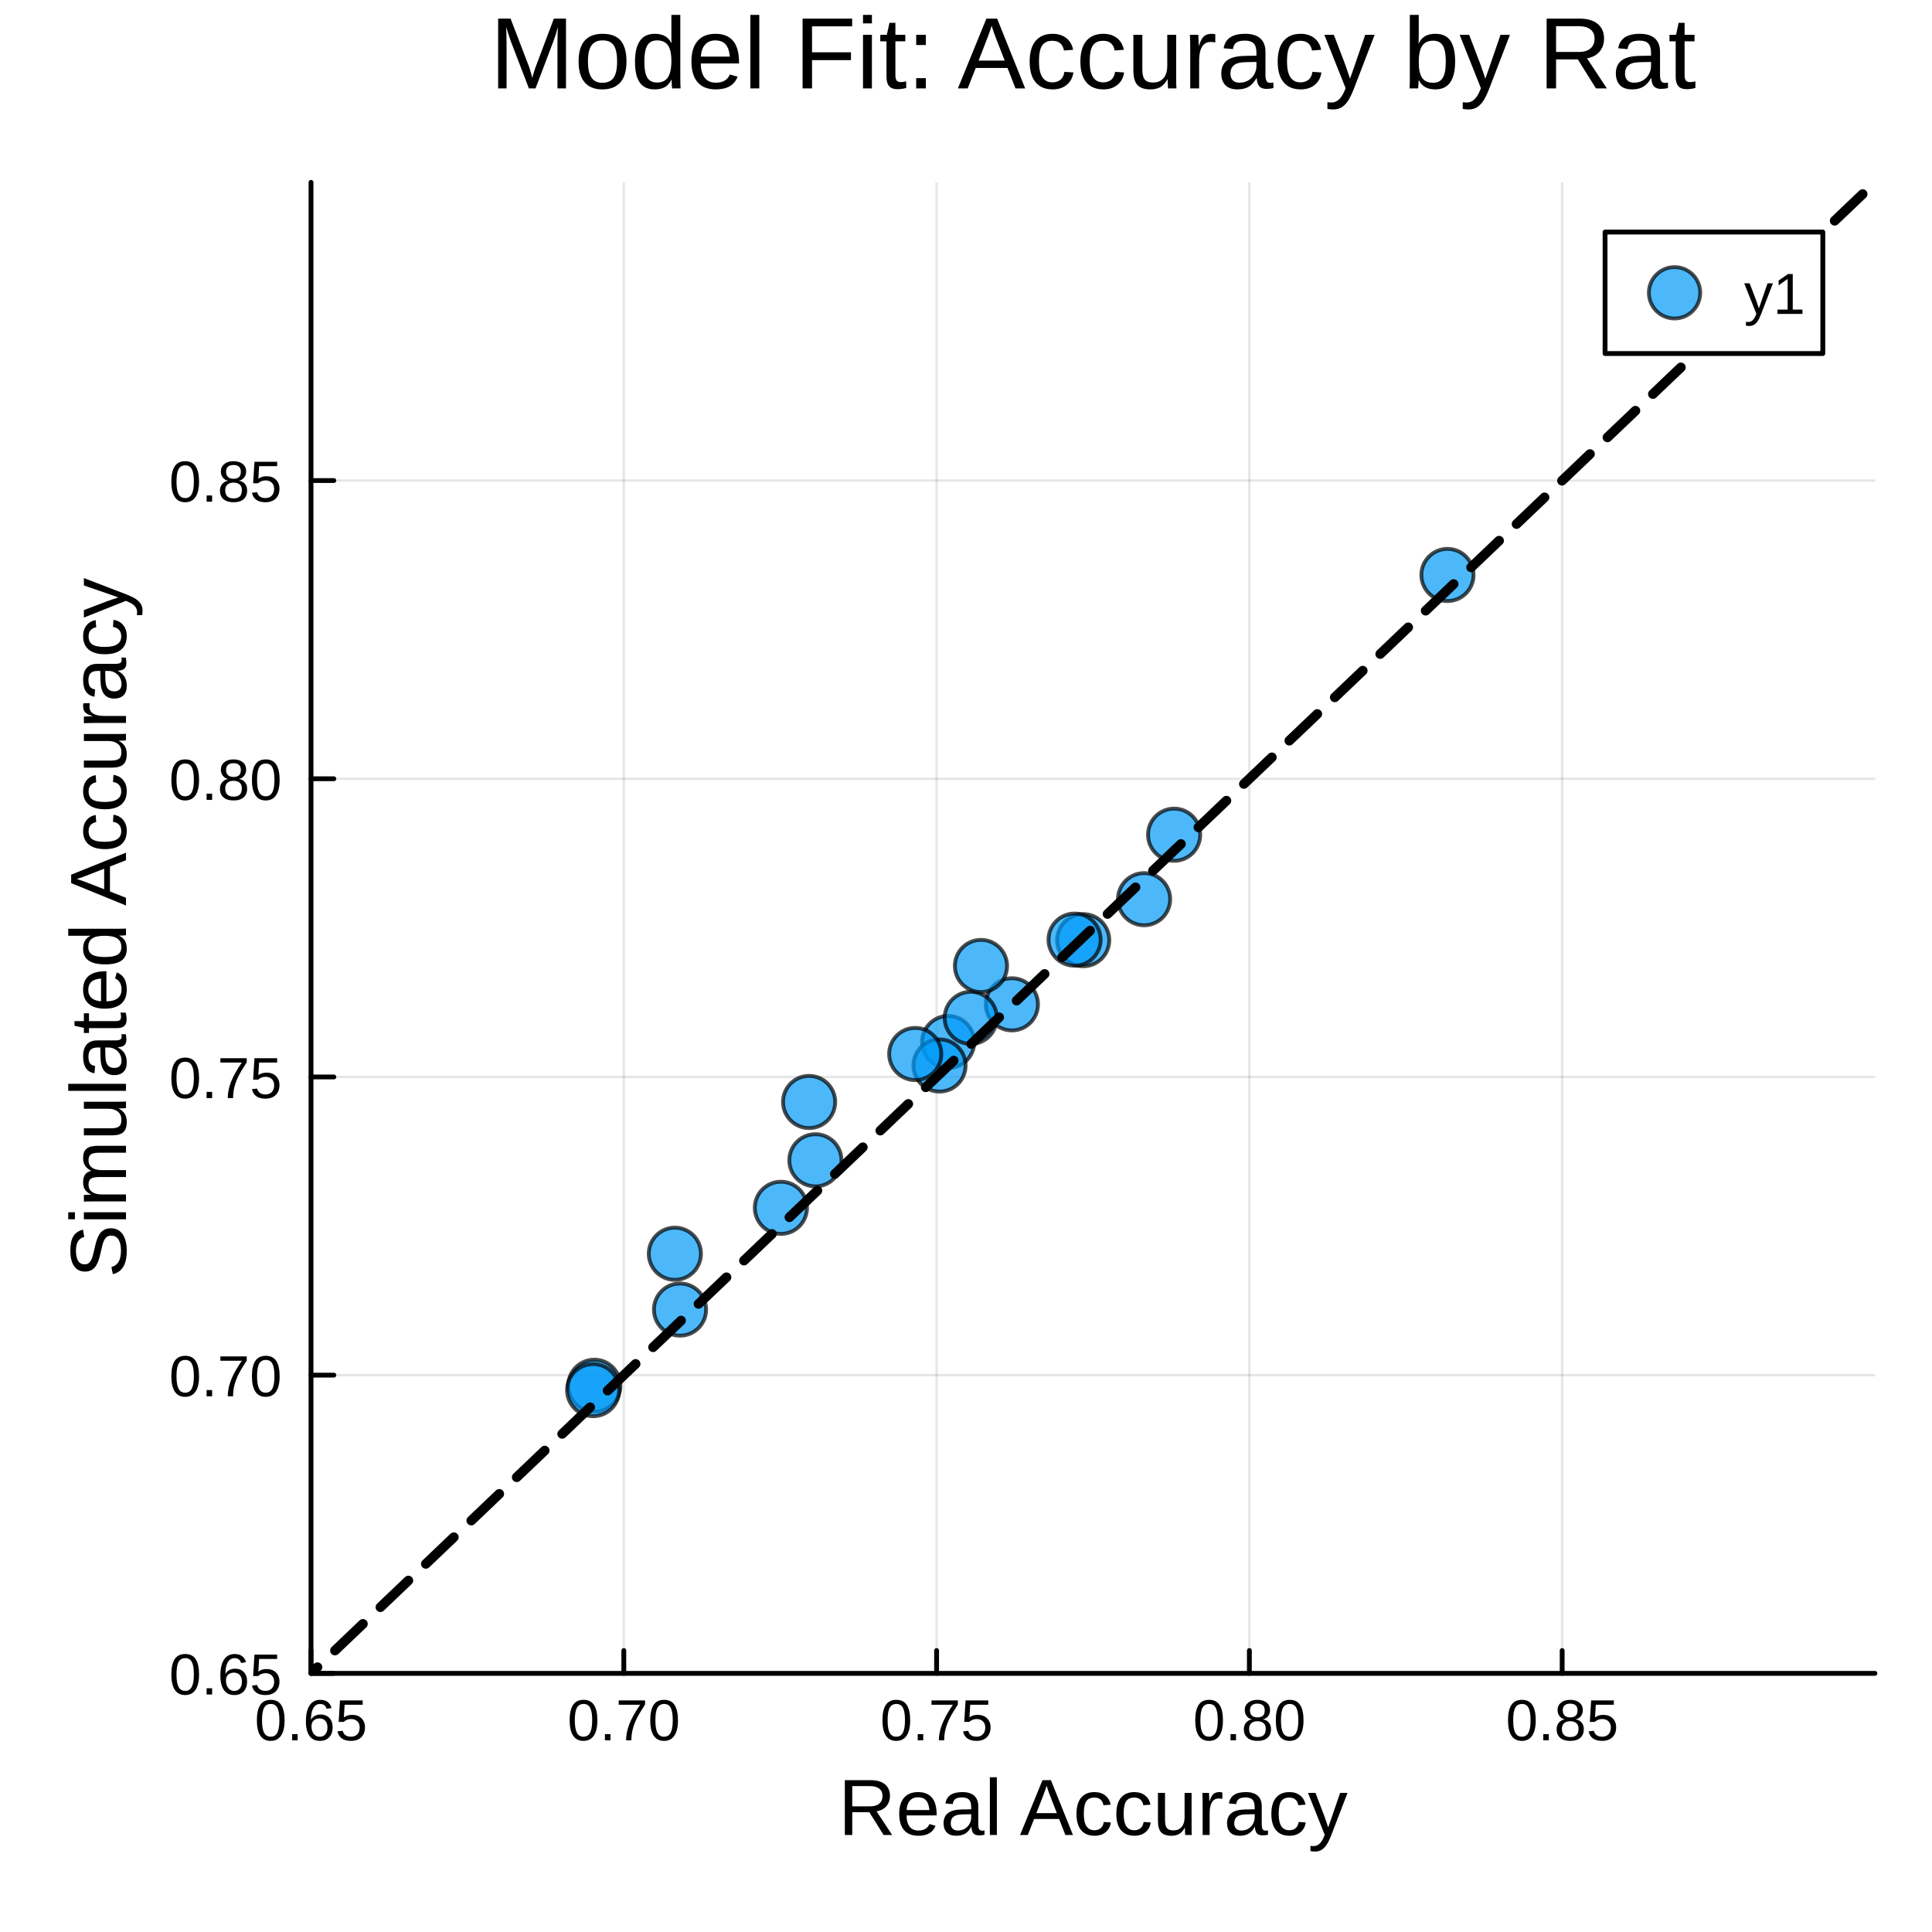
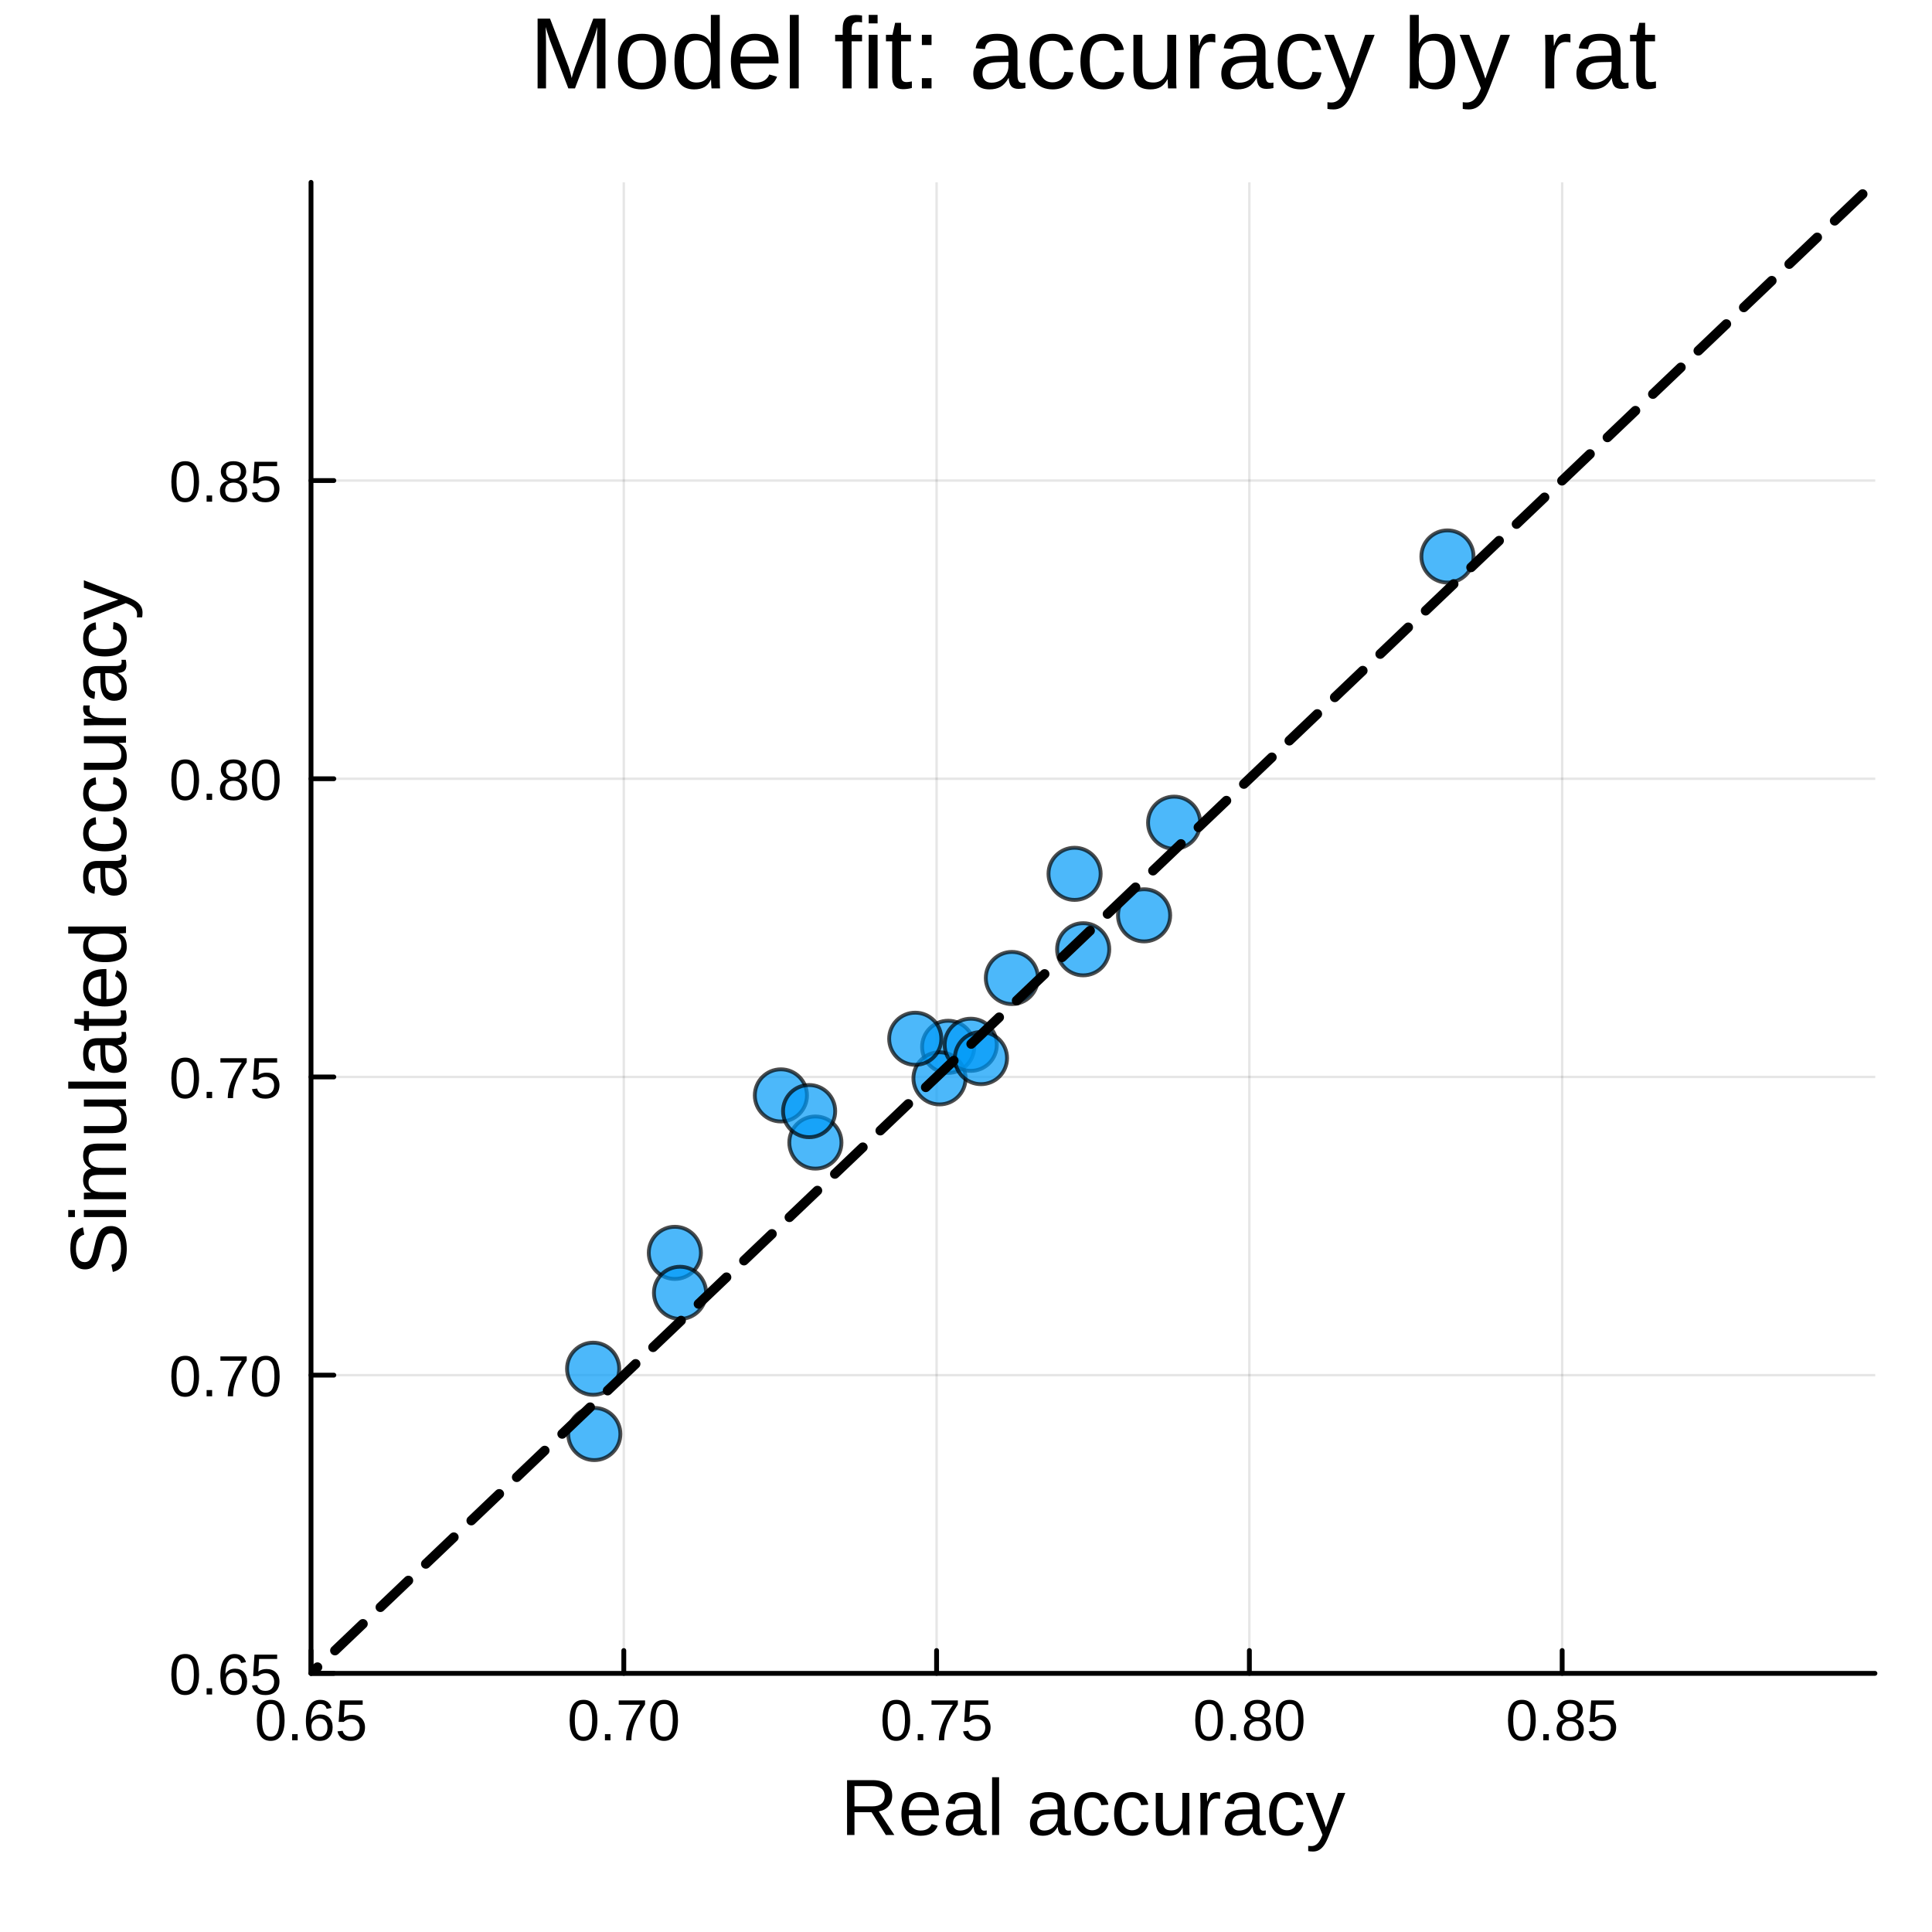
<svg xmlns="http://www.w3.org/2000/svg" width="400" height="400" viewBox="0 0 1600 1600">
  <defs>
-     <clipPath id="clip000">
+     <clipPath id="clip760">
      <rect x="0" y="0" width="1600" height="1600" />
    </clipPath>
  </defs>
-   <path clip-path="url(#clip000)" d="M0 1600 L1600 1600 L1600 0 L0 0  Z" fill="#ffffff" fill-rule="evenodd" fill-opacity="1" />
+   <path clip-path="url(#clip760)" d="M0 1600 L1600 1600 L1600 0 L0 0  Z" fill="#ffffff" fill-rule="evenodd" fill-opacity="1" />
  <defs>
-     <clipPath id="clip001">
-       <rect x="320" y="160" width="1121" height="1121" />
+     <clipPath id="clip761">
+       <rect x="884" y="1383" width="301" height="135" />
    </clipPath>
  </defs>
-   <path clip-path="url(#clip000)" d="M257.57 1385.8 L1552.76 1385.8 L1552.76 151.017 L257.57 151.017  Z" fill="#ffffff" fill-rule="evenodd" fill-opacity="1" />
+   <path clip-path="url(#clip760)" d="M257.57 1385.8 L1552.76 1385.8 L1552.76 151.017 L257.57 151.017  Z" fill="#ffffff" fill-rule="evenodd" fill-opacity="1" />
  <defs>
-     <clipPath id="clip002">
+     <clipPath id="clip762">
      <rect x="257" y="151" width="1296" height="1236" />
    </clipPath>
  </defs>
-   <polyline clip-path="url(#clip002)" style="stroke:#000000; stroke-linecap:round; stroke-linejoin:round; stroke-width:2; stroke-opacity:0.1; fill:none" points="257.57,1385.8 257.57,151.017 " />
-   <polyline clip-path="url(#clip002)" style="stroke:#000000; stroke-linecap:round; stroke-linejoin:round; stroke-width:2; stroke-opacity:0.1; fill:none" points="516.608,1385.8 516.608,151.017 " />
-   <polyline clip-path="url(#clip002)" style="stroke:#000000; stroke-linecap:round; stroke-linejoin:round; stroke-width:2; stroke-opacity:0.1; fill:none" points="775.645,1385.8 775.645,151.017 " />
-   <polyline clip-path="url(#clip002)" style="stroke:#000000; stroke-linecap:round; stroke-linejoin:round; stroke-width:2; stroke-opacity:0.1; fill:none" points="1034.68,1385.8 1034.68,151.017 " />
-   <polyline clip-path="url(#clip002)" style="stroke:#000000; stroke-linecap:round; stroke-linejoin:round; stroke-width:2; stroke-opacity:0.1; fill:none" points="1293.72,1385.8 1293.72,151.017 " />
-   <polyline clip-path="url(#clip002)" style="stroke:#000000; stroke-linecap:round; stroke-linejoin:round; stroke-width:2; stroke-opacity:0.1; fill:none" points="257.57,1385.8 1552.76,1385.8 " />
-   <polyline clip-path="url(#clip002)" style="stroke:#000000; stroke-linecap:round; stroke-linejoin:round; stroke-width:2; stroke-opacity:0.1; fill:none" points="257.57,1138.84 1552.76,1138.84 " />
-   <polyline clip-path="url(#clip002)" style="stroke:#000000; stroke-linecap:round; stroke-linejoin:round; stroke-width:2; stroke-opacity:0.1; fill:none" points="257.57,891.885 1552.76,891.885 " />
-   <polyline clip-path="url(#clip002)" style="stroke:#000000; stroke-linecap:round; stroke-linejoin:round; stroke-width:2; stroke-opacity:0.1; fill:none" points="257.57,644.929 1552.76,644.929 " />
-   <polyline clip-path="url(#clip002)" style="stroke:#000000; stroke-linecap:round; stroke-linejoin:round; stroke-width:2; stroke-opacity:0.1; fill:none" points="257.57,397.973 1552.76,397.973 " />
-   <polyline clip-path="url(#clip000)" style="stroke:#000000; stroke-linecap:round; stroke-linejoin:round; stroke-width:4; stroke-opacity:1; fill:none" points="257.57,1385.8 1552.76,1385.8 " />
-   <polyline clip-path="url(#clip000)" style="stroke:#000000; stroke-linecap:round; stroke-linejoin:round; stroke-width:4; stroke-opacity:1; fill:none" points="257.57,1385.8 257.57,1366.9 " />
-   <polyline clip-path="url(#clip000)" style="stroke:#000000; stroke-linecap:round; stroke-linejoin:round; stroke-width:4; stroke-opacity:1; fill:none" points="516.608,1385.8 516.608,1366.9 " />
-   <polyline clip-path="url(#clip000)" style="stroke:#000000; stroke-linecap:round; stroke-linejoin:round; stroke-width:4; stroke-opacity:1; fill:none" points="775.645,1385.8 775.645,1366.9 " />
-   <polyline clip-path="url(#clip000)" style="stroke:#000000; stroke-linecap:round; stroke-linejoin:round; stroke-width:4; stroke-opacity:1; fill:none" points="1034.68,1385.8 1034.68,1366.9 " />
-   <polyline clip-path="url(#clip000)" style="stroke:#000000; stroke-linecap:round; stroke-linejoin:round; stroke-width:4; stroke-opacity:1; fill:none" points="1293.72,1385.8 1293.72,1366.9 " />
-   <g clip-path="url(#clip000)">
+   <polyline clip-path="url(#clip762)" style="stroke:#000000; stroke-linecap:round; stroke-linejoin:round; stroke-width:2; stroke-opacity:0.1; fill:none" points="257.57,1385.8 257.57,151.017 " />
+   <polyline clip-path="url(#clip762)" style="stroke:#000000; stroke-linecap:round; stroke-linejoin:round; stroke-width:2; stroke-opacity:0.1; fill:none" points="516.608,1385.8 516.608,151.017 " />
+   <polyline clip-path="url(#clip762)" style="stroke:#000000; stroke-linecap:round; stroke-linejoin:round; stroke-width:2; stroke-opacity:0.1; fill:none" points="775.645,1385.8 775.645,151.017 " />
+   <polyline clip-path="url(#clip762)" style="stroke:#000000; stroke-linecap:round; stroke-linejoin:round; stroke-width:2; stroke-opacity:0.1; fill:none" points="1034.68,1385.8 1034.68,151.017 " />
+   <polyline clip-path="url(#clip762)" style="stroke:#000000; stroke-linecap:round; stroke-linejoin:round; stroke-width:2; stroke-opacity:0.1; fill:none" points="1293.72,1385.8 1293.72,151.017 " />
+   <polyline clip-path="url(#clip762)" style="stroke:#000000; stroke-linecap:round; stroke-linejoin:round; stroke-width:2; stroke-opacity:0.1; fill:none" points="257.57,1385.8 1552.76,1385.8 " />
+   <polyline clip-path="url(#clip762)" style="stroke:#000000; stroke-linecap:round; stroke-linejoin:round; stroke-width:2; stroke-opacity:0.1; fill:none" points="257.57,1138.84 1552.76,1138.84 " />
+   <polyline clip-path="url(#clip762)" style="stroke:#000000; stroke-linecap:round; stroke-linejoin:round; stroke-width:2; stroke-opacity:0.1; fill:none" points="257.57,891.885 1552.76,891.885 " />
+   <polyline clip-path="url(#clip762)" style="stroke:#000000; stroke-linecap:round; stroke-linejoin:round; stroke-width:2; stroke-opacity:0.1; fill:none" points="257.57,644.929 1552.76,644.929 " />
+   <polyline clip-path="url(#clip762)" style="stroke:#000000; stroke-linecap:round; stroke-linejoin:round; stroke-width:2; stroke-opacity:0.1; fill:none" points="257.57,397.973 1552.76,397.973 " />
+   <polyline clip-path="url(#clip760)" style="stroke:#000000; stroke-linecap:round; stroke-linejoin:round; stroke-width:4; stroke-opacity:1; fill:none" points="257.57,1385.8 1552.76,1385.8 " />
+   <polyline clip-path="url(#clip760)" style="stroke:#000000; stroke-linecap:round; stroke-linejoin:round; stroke-width:4; stroke-opacity:1; fill:none" points="257.57,1385.8 257.57,1366.9 " />
+   <polyline clip-path="url(#clip760)" style="stroke:#000000; stroke-linecap:round; stroke-linejoin:round; stroke-width:4; stroke-opacity:1; fill:none" points="516.608,1385.8 516.608,1366.9 " />
+   <polyline clip-path="url(#clip760)" style="stroke:#000000; stroke-linecap:round; stroke-linejoin:round; stroke-width:4; stroke-opacity:1; fill:none" points="775.645,1385.8 775.645,1366.9 " />
+   <polyline clip-path="url(#clip760)" style="stroke:#000000; stroke-linecap:round; stroke-linejoin:round; stroke-width:4; stroke-opacity:1; fill:none" points="1034.68,1385.8 1034.68,1366.9 " />
+   <polyline clip-path="url(#clip760)" style="stroke:#000000; stroke-linecap:round; stroke-linejoin:round; stroke-width:4; stroke-opacity:1; fill:none" points="1293.72,1385.8 1293.72,1366.9 " />
+   <g clip-path="url(#clip760)">
    <text style="fill:#000000; fill-opacity:1; font-family:Arial,Helvetica Neue,Helvetica,sans-serif; font-size:48px; text-anchor:middle;" transform="rotate(0, 257.57, 1441.25)" x="257.57" y="1441.25">0.65</text>
  </g>
-   <g clip-path="url(#clip000)">
+   <g clip-path="url(#clip760)">
    <text style="fill:#000000; fill-opacity:1; font-family:Arial,Helvetica Neue,Helvetica,sans-serif; font-size:48px; text-anchor:middle;" transform="rotate(0, 516.608, 1441.25)" x="516.608" y="1441.25">0.70</text>
  </g>
-   <g clip-path="url(#clip000)">
+   <g clip-path="url(#clip760)">
    <text style="fill:#000000; fill-opacity:1; font-family:Arial,Helvetica Neue,Helvetica,sans-serif; font-size:48px; text-anchor:middle;" transform="rotate(0, 775.645, 1441.25)" x="775.645" y="1441.25">0.75</text>
  </g>
-   <g clip-path="url(#clip000)">
+   <g clip-path="url(#clip760)">
    <text style="fill:#000000; fill-opacity:1; font-family:Arial,Helvetica Neue,Helvetica,sans-serif; font-size:48px; text-anchor:middle;" transform="rotate(0, 1034.68, 1441.25)" x="1034.68" y="1441.25">0.80</text>
  </g>
-   <g clip-path="url(#clip000)">
+   <g clip-path="url(#clip760)">
    <text style="fill:#000000; fill-opacity:1; font-family:Arial,Helvetica Neue,Helvetica,sans-serif; font-size:48px; text-anchor:middle;" transform="rotate(0, 1293.72, 1441.25)" x="1293.72" y="1441.25">0.85</text>
  </g>
-   <g clip-path="url(#clip000)">
-     <text style="fill:#000000; fill-opacity:1; font-family:Arial,Helvetica Neue,Helvetica,sans-serif; font-size:66px; text-anchor:middle;" transform="rotate(0, 905.163, 1519.66)" x="905.163" y="1519.66">Real Accuracy</text>
+   <g clip-path="url(#clip760)">
+     <text style="fill:#000000; fill-opacity:1; font-family:Arial,Helvetica Neue,Helvetica,sans-serif; font-size:66px; text-anchor:middle;" transform="rotate(0, 905.163, 1519.66)" x="905.163" y="1519.66">Real accuracy</text>
  </g>
-   <polyline clip-path="url(#clip000)" style="stroke:#000000; stroke-linecap:round; stroke-linejoin:round; stroke-width:4; stroke-opacity:1; fill:none" points="257.57,1385.8 257.57,151.017 " />
-   <polyline clip-path="url(#clip000)" style="stroke:#000000; stroke-linecap:round; stroke-linejoin:round; stroke-width:4; stroke-opacity:1; fill:none" points="257.57,1385.8 276.468,1385.8 " />
-   <polyline clip-path="url(#clip000)" style="stroke:#000000; stroke-linecap:round; stroke-linejoin:round; stroke-width:4; stroke-opacity:1; fill:none" points="257.57,1138.84 276.468,1138.84 " />
-   <polyline clip-path="url(#clip000)" style="stroke:#000000; stroke-linecap:round; stroke-linejoin:round; stroke-width:4; stroke-opacity:1; fill:none" points="257.57,891.885 276.468,891.885 " />
-   <polyline clip-path="url(#clip000)" style="stroke:#000000; stroke-linecap:round; stroke-linejoin:round; stroke-width:4; stroke-opacity:1; fill:none" points="257.57,644.929 276.468,644.929 " />
-   <polyline clip-path="url(#clip000)" style="stroke:#000000; stroke-linecap:round; stroke-linejoin:round; stroke-width:4; stroke-opacity:1; fill:none" points="257.57,397.973 276.468,397.973 " />
-   <g clip-path="url(#clip000)">
+   <polyline clip-path="url(#clip760)" style="stroke:#000000; stroke-linecap:round; stroke-linejoin:round; stroke-width:4; stroke-opacity:1; fill:none" points="257.57,1385.8 257.57,151.017 " />
+   <polyline clip-path="url(#clip760)" style="stroke:#000000; stroke-linecap:round; stroke-linejoin:round; stroke-width:4; stroke-opacity:1; fill:none" points="257.57,1385.8 276.468,1385.8 " />
+   <polyline clip-path="url(#clip760)" style="stroke:#000000; stroke-linecap:round; stroke-linejoin:round; stroke-width:4; stroke-opacity:1; fill:none" points="257.57,1138.84 276.468,1138.84 " />
+   <polyline clip-path="url(#clip760)" style="stroke:#000000; stroke-linecap:round; stroke-linejoin:round; stroke-width:4; stroke-opacity:1; fill:none" points="257.57,891.885 276.468,891.885 " />
+   <polyline clip-path="url(#clip760)" style="stroke:#000000; stroke-linecap:round; stroke-linejoin:round; stroke-width:4; stroke-opacity:1; fill:none" points="257.57,644.929 276.468,644.929 " />
+   <polyline clip-path="url(#clip760)" style="stroke:#000000; stroke-linecap:round; stroke-linejoin:round; stroke-width:4; stroke-opacity:1; fill:none" points="257.57,397.973 276.468,397.973 " />
+   <g clip-path="url(#clip760)">
    <text style="fill:#000000; fill-opacity:1; font-family:Arial,Helvetica Neue,Helvetica,sans-serif; font-size:48px; text-anchor:middle;" transform="rotate(0, 186.736, 1403.3)" x="186.736" y="1403.3">0.65</text>
  </g>
-   <g clip-path="url(#clip000)">
+   <g clip-path="url(#clip760)">
    <text style="fill:#000000; fill-opacity:1; font-family:Arial,Helvetica Neue,Helvetica,sans-serif; font-size:48px; text-anchor:middle;" transform="rotate(0, 186.736, 1156.34)" x="186.736" y="1156.34">0.70</text>
  </g>
-   <g clip-path="url(#clip000)">
+   <g clip-path="url(#clip760)">
    <text style="fill:#000000; fill-opacity:1; font-family:Arial,Helvetica Neue,Helvetica,sans-serif; font-size:48px; text-anchor:middle;" transform="rotate(0, 186.736, 909.385)" x="186.736" y="909.385">0.75</text>
  </g>
-   <g clip-path="url(#clip000)">
+   <g clip-path="url(#clip760)">
    <text style="fill:#000000; fill-opacity:1; font-family:Arial,Helvetica Neue,Helvetica,sans-serif; font-size:48px; text-anchor:middle;" transform="rotate(0, 186.736, 662.429)" x="186.736" y="662.429">0.80</text>
  </g>
-   <g clip-path="url(#clip000)">
+   <g clip-path="url(#clip760)">
    <text style="fill:#000000; fill-opacity:1; font-family:Arial,Helvetica Neue,Helvetica,sans-serif; font-size:48px; text-anchor:middle;" transform="rotate(0, 186.736, 415.473)" x="186.736" y="415.473">0.85</text>
  </g>
-   <g clip-path="url(#clip000)">
-     <text style="fill:#000000; fill-opacity:1; font-family:Arial,Helvetica Neue,Helvetica,sans-serif; font-size:66px; text-anchor:middle;" transform="rotate(-90, 104.34, 768.407)" x="104.34" y="768.407">Simulated Accuracy</text>
+   <g clip-path="url(#clip760)">
+     <text style="fill:#000000; fill-opacity:1; font-family:Arial,Helvetica Neue,Helvetica,sans-serif; font-size:66px; text-anchor:middle;" transform="rotate(-90, 104.34, 768.407)" x="104.34" y="768.407">Simulated accuracy</text>
  </g>
-   <g clip-path="url(#clip000)">
-     <text style="fill:#000000; fill-opacity:1; font-family:Arial,Helvetica Neue,Helvetica,sans-serif; font-size:84px; text-anchor:middle;" transform="rotate(0, 905.163, 73.2)" x="905.163" y="73.2">Model Fit: Accuracy by Rat</text>
+   <g clip-path="url(#clip760)">
+     <text style="fill:#000000; fill-opacity:1; font-family:Arial,Helvetica Neue,Helvetica,sans-serif; font-size:84px; text-anchor:middle;" transform="rotate(0, 905.163, 73.2)" x="905.163" y="73.2">Model fit: accuracy by rat</text>
  </g>
-   <circle clip-path="url(#clip002)" cx="558.89" cy="1038.29" r="21.6" fill="#009af9" fill-rule="evenodd" fill-opacity="0.7" stroke="#000000" stroke-opacity="0.7" stroke-width="3.2" />
-   <circle clip-path="url(#clip002)" cx="947.48" cy="744.674" r="21.6" fill="#009af9" fill-rule="evenodd" fill-opacity="0.7" stroke="#000000" stroke-opacity="0.7" stroke-width="3.2" />
-   <circle clip-path="url(#clip002)" cx="785.235" cy="862.946" r="21.6" fill="#009af9" fill-rule="evenodd" fill-opacity="0.7" stroke="#000000" stroke-opacity="0.7" stroke-width="3.2" />
-   <circle clip-path="url(#clip002)" cx="778.059" cy="882.392" r="21.6" fill="#009af9" fill-rule="evenodd" fill-opacity="0.7" stroke="#000000" stroke-opacity="0.7" stroke-width="3.2" />
-   <circle clip-path="url(#clip002)" cx="838.001" cy="831.742" r="21.6" fill="#009af9" fill-rule="evenodd" fill-opacity="0.7" stroke="#000000" stroke-opacity="0.7" stroke-width="3.2" />
-   <circle clip-path="url(#clip002)" cx="897.044" cy="778.607" r="21.6" fill="#009af9" fill-rule="evenodd" fill-opacity="0.7" stroke="#000000" stroke-opacity="0.7" stroke-width="3.2" />
-   <circle clip-path="url(#clip002)" cx="972.364" cy="691.273" r="21.6" fill="#009af9" fill-rule="evenodd" fill-opacity="0.7" stroke="#000000" stroke-opacity="0.7" stroke-width="3.2" />
-   <circle clip-path="url(#clip002)" cx="492.177" cy="1147.63" r="21.6" fill="#009af9" fill-rule="evenodd" fill-opacity="0.7" stroke="#000000" stroke-opacity="0.7" stroke-width="3.2" />
-   <circle clip-path="url(#clip002)" cx="803.935" cy="842.964" r="21.6" fill="#009af9" fill-rule="evenodd" fill-opacity="0.7" stroke="#000000" stroke-opacity="0.7" stroke-width="3.2" />
-   <circle clip-path="url(#clip002)" cx="646.711" cy="1000.26" r="21.6" fill="#009af9" fill-rule="evenodd" fill-opacity="0.7" stroke="#000000" stroke-opacity="0.7" stroke-width="3.2" />
-   <circle clip-path="url(#clip002)" cx="675.266" cy="960.903" r="21.6" fill="#009af9" fill-rule="evenodd" fill-opacity="0.7" stroke="#000000" stroke-opacity="0.7" stroke-width="3.2" />
-   <circle clip-path="url(#clip002)" cx="563.161" cy="1084.54" r="21.6" fill="#009af9" fill-rule="evenodd" fill-opacity="0.7" stroke="#000000" stroke-opacity="0.7" stroke-width="3.2" />
-   <circle clip-path="url(#clip002)" cx="1198.72" cy="476.167" r="21.6" fill="#009af9" fill-rule="evenodd" fill-opacity="0.7" stroke="#000000" stroke-opacity="0.7" stroke-width="3.2" />
-   <circle clip-path="url(#clip002)" cx="670.075" cy="912.604" r="21.6" fill="#009af9" fill-rule="evenodd" fill-opacity="0.7" stroke="#000000" stroke-opacity="0.7" stroke-width="3.2" />
-   <circle clip-path="url(#clip002)" cx="757.962" cy="872.876" r="21.6" fill="#009af9" fill-rule="evenodd" fill-opacity="0.7" stroke="#000000" stroke-opacity="0.7" stroke-width="3.2" />
-   <circle clip-path="url(#clip002)" cx="889.92" cy="778.177" r="21.6" fill="#009af9" fill-rule="evenodd" fill-opacity="0.7" stroke="#000000" stroke-opacity="0.7" stroke-width="3.2" />
-   <circle clip-path="url(#clip002)" cx="812.394" cy="799.962" r="21.6" fill="#009af9" fill-rule="evenodd" fill-opacity="0.7" stroke="#000000" stroke-opacity="0.7" stroke-width="3.2" />
-   <circle clip-path="url(#clip002)" cx="491.218" cy="1151.24" r="21.6" fill="#009af9" fill-rule="evenodd" fill-opacity="0.7" stroke="#000000" stroke-opacity="0.7" stroke-width="3.2" />
-   <polyline clip-path="url(#clip002)" style="stroke:#000000; stroke-linecap:round; stroke-linejoin:round; stroke-width:8; stroke-opacity:1; fill:none" stroke-dasharray="32, 20" points="-3109.91,4596.23 2070.83,-342.896 " />
-   <path clip-path="url(#clip000)" d="M1329.24 292.775 L1509.58 292.775 L1509.58 192.176 L1329.24 192.176  Z" fill="#ffffff" fill-rule="evenodd" fill-opacity="1" />
-   <polyline clip-path="url(#clip000)" style="stroke:#000000; stroke-linecap:round; stroke-linejoin:round; stroke-width:4; stroke-opacity:1; fill:none" points="1329.24,292.775 1509.58,292.775 1509.58,192.176 1329.24,192.176 1329.24,292.775 " />
-   <circle clip-path="url(#clip000)" cx="1386.8" cy="242.476" r="21.268" fill="#009af9" fill-rule="evenodd" fill-opacity="0.7" stroke="#000000" stroke-opacity="0.7" stroke-width="3.151" />
-   <g clip-path="url(#clip000)">
-     <text style="fill:#000000; fill-opacity:1; font-family:Arial,Helvetica Neue,Helvetica,sans-serif; font-size:48px; text-anchor:start;" transform="rotate(0, 1444.36, 259.976)" x="1444.36" y="259.976">y1</text>
-   </g>
+   <circle clip-path="url(#clip762)" cx="558.89" cy="1037.57" r="21.6" fill="#009af9" fill-rule="evenodd" fill-opacity="0.7" stroke="#000000" stroke-opacity="0.7" stroke-width="3.2" />
+   <circle clip-path="url(#clip762)" cx="947.48" cy="758.034" r="21.6" fill="#009af9" fill-rule="evenodd" fill-opacity="0.7" stroke="#000000" stroke-opacity="0.7" stroke-width="3.2" />
+   <circle clip-path="url(#clip762)" cx="785.235" cy="866.93" r="21.6" fill="#009af9" fill-rule="evenodd" fill-opacity="0.7" stroke="#000000" stroke-opacity="0.7" stroke-width="3.2" />
+   <circle clip-path="url(#clip762)" cx="778.059" cy="893.036" r="21.6" fill="#009af9" fill-rule="evenodd" fill-opacity="0.7" stroke="#000000" stroke-opacity="0.7" stroke-width="3.2" />
+   <circle clip-path="url(#clip762)" cx="838.001" cy="809.934" r="21.6" fill="#009af9" fill-rule="evenodd" fill-opacity="0.7" stroke="#000000" stroke-opacity="0.7" stroke-width="3.2" />
+   <circle clip-path="url(#clip762)" cx="897.044" cy="786.143" r="21.6" fill="#009af9" fill-rule="evenodd" fill-opacity="0.7" stroke="#000000" stroke-opacity="0.7" stroke-width="3.2" />
+   <circle clip-path="url(#clip762)" cx="972.364" cy="681.324" r="21.6" fill="#009af9" fill-rule="evenodd" fill-opacity="0.7" stroke="#000000" stroke-opacity="0.7" stroke-width="3.2" />
+   <circle clip-path="url(#clip762)" cx="492.177" cy="1187.59" r="21.6" fill="#009af9" fill-rule="evenodd" fill-opacity="0.7" stroke="#000000" stroke-opacity="0.7" stroke-width="3.2" />
+   <circle clip-path="url(#clip762)" cx="803.935" cy="865.243" r="21.6" fill="#009af9" fill-rule="evenodd" fill-opacity="0.7" stroke="#000000" stroke-opacity="0.7" stroke-width="3.2" />
+   <circle clip-path="url(#clip762)" cx="646.711" cy="907.16" r="21.6" fill="#009af9" fill-rule="evenodd" fill-opacity="0.7" stroke="#000000" stroke-opacity="0.7" stroke-width="3.2" />
+   <circle clip-path="url(#clip762)" cx="675.266" cy="946.21" r="21.6" fill="#009af9" fill-rule="evenodd" fill-opacity="0.7" stroke="#000000" stroke-opacity="0.7" stroke-width="3.2" />
+   <circle clip-path="url(#clip762)" cx="563.161" cy="1070.66" r="21.6" fill="#009af9" fill-rule="evenodd" fill-opacity="0.7" stroke="#000000" stroke-opacity="0.7" stroke-width="3.2" />
+   <circle clip-path="url(#clip762)" cx="1198.72" cy="460.846" r="21.6" fill="#009af9" fill-rule="evenodd" fill-opacity="0.7" stroke="#000000" stroke-opacity="0.7" stroke-width="3.2" />
+   <circle clip-path="url(#clip762)" cx="670.075" cy="920.176" r="21.6" fill="#009af9" fill-rule="evenodd" fill-opacity="0.7" stroke="#000000" stroke-opacity="0.7" stroke-width="3.2" />
+   <circle clip-path="url(#clip762)" cx="757.962" cy="860.25" r="21.6" fill="#009af9" fill-rule="evenodd" fill-opacity="0.7" stroke="#000000" stroke-opacity="0.7" stroke-width="3.2" />
+   <circle clip-path="url(#clip762)" cx="889.92" cy="723.672" r="21.6" fill="#009af9" fill-rule="evenodd" fill-opacity="0.7" stroke="#000000" stroke-opacity="0.7" stroke-width="3.2" />
+   <circle clip-path="url(#clip762)" cx="812.394" cy="876.276" r="21.6" fill="#009af9" fill-rule="evenodd" fill-opacity="0.7" stroke="#000000" stroke-opacity="0.7" stroke-width="3.2" />
+   <circle clip-path="url(#clip762)" cx="491.218" cy="1133.53" r="21.6" fill="#009af9" fill-rule="evenodd" fill-opacity="0.7" stroke="#000000" stroke-opacity="0.7" stroke-width="3.2" />
+   <polyline clip-path="url(#clip762)" style="stroke:#000000; stroke-linecap:round; stroke-linejoin:round; stroke-width:8; stroke-opacity:1; fill:none" stroke-dasharray="32, 20" points="-3109.91,4596.23 2070.83,-342.896 " />
</svg>
